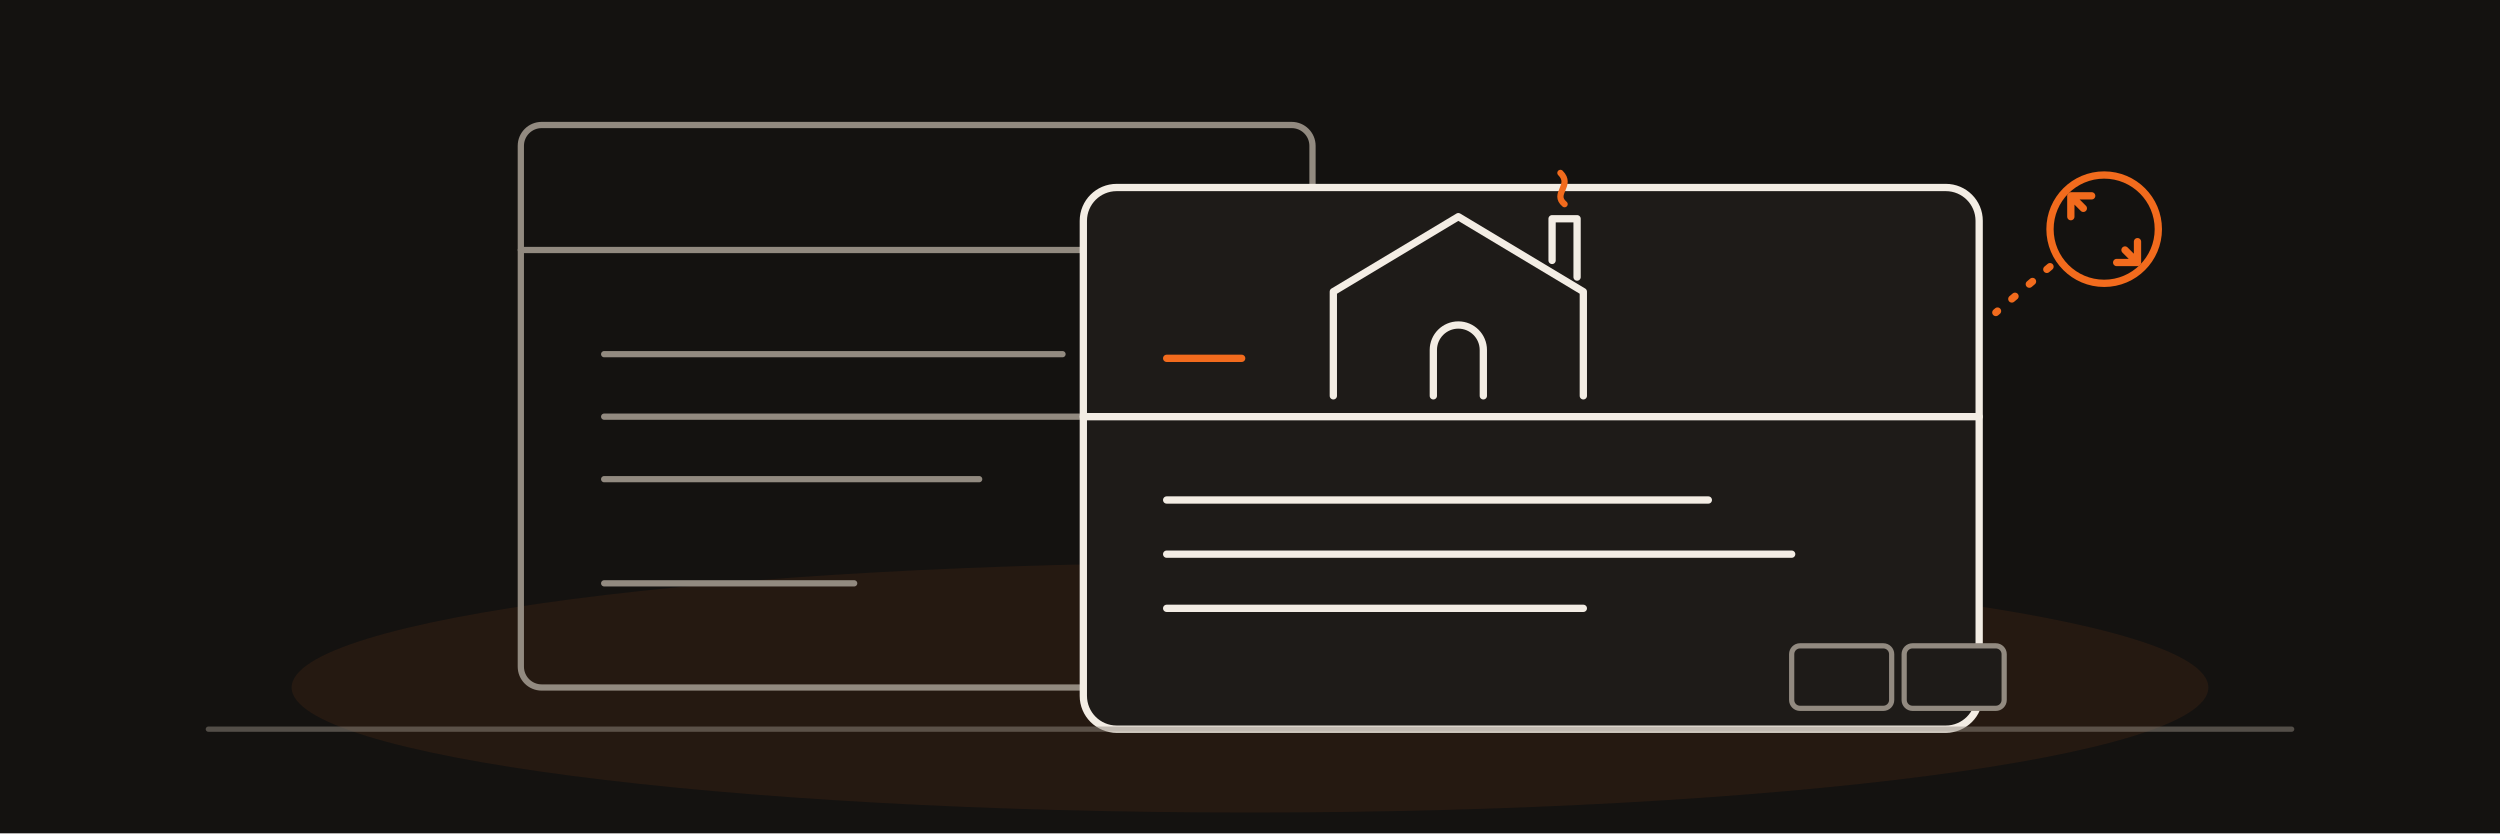
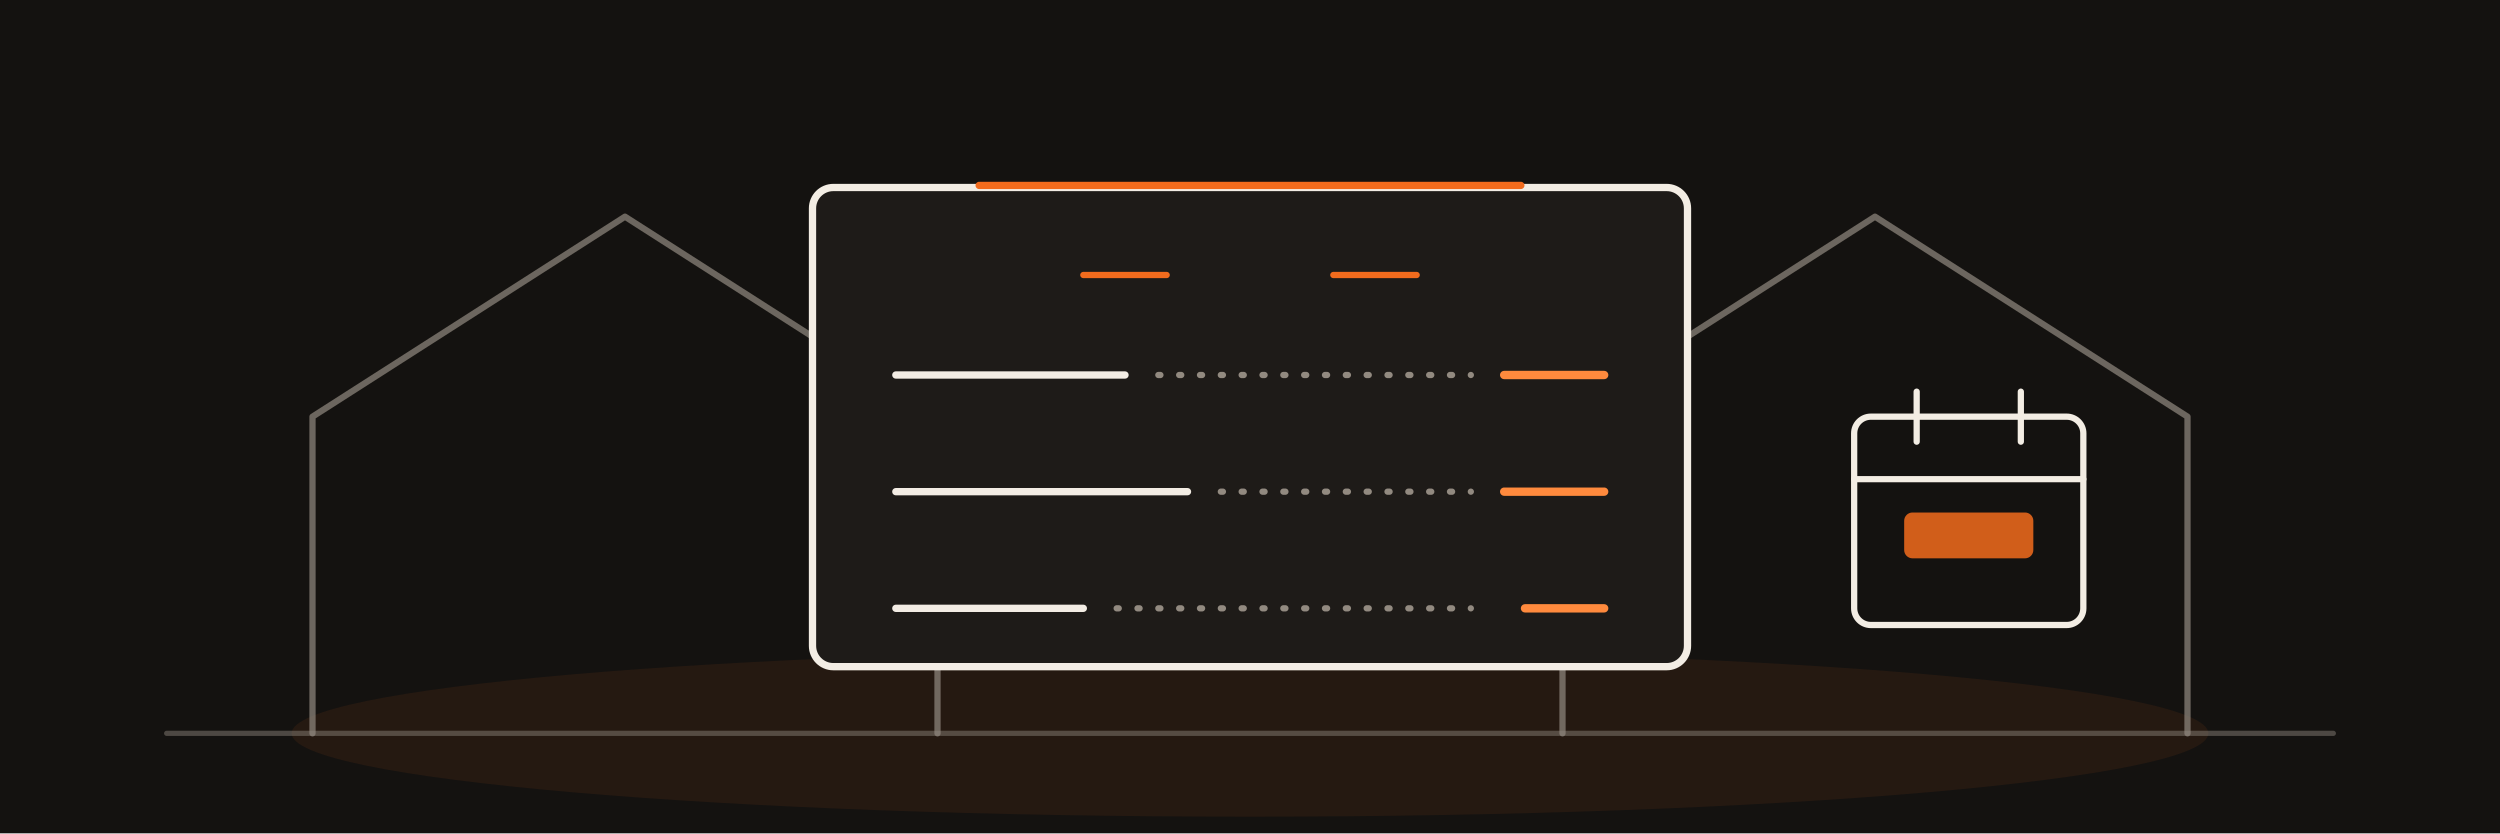
<svg xmlns="http://www.w3.org/2000/svg" viewBox="0 0 1200 400">
  <rect width="1200" height="400" fill="#141210" />
-   <ellipse cx="600" cy="330" rx="460" ry="60" fill="#F26B1D" fill-opacity="0.08" />
-   <g fill="none" stroke="#928A80" stroke-width="3" stroke-linecap="round" stroke-linejoin="round">
-     <rect x="250" y="60" width="380" height="270" rx="10" />
-     <path d="M250 120h380" />
-     <path d="M290 170h220M290 200h260M290 230h180" />
-     <path d="M290 280h120" />
+   <ellipse cx="600" cy="352" rx="460" ry="40" fill="#F26B1D" fill-opacity="0.08" />
+   <g fill="none" stroke="#928A80" stroke-width="3" stroke-linecap="round" stroke-linejoin="round" opacity="0.7">
+     <path d="M150 352V200l150-96 150 96v152" />
+     <path d="M750 352V200l150-96 150 96v152" />
  </g>
-   <rect x="520" y="90" width="430" height="260" rx="16" fill="#1E1B18" stroke="#F3EDE4" stroke-width="3.5" />
-   <g fill="none" stroke="#F3EDE4" stroke-width="3.5" stroke-linecap="round" stroke-linejoin="round">
-     <path d="M520 200h430" />
-     <path d="M640 190v-50l60-36 60 36v50" />
-     <path d="M688 190v-22a12 12 0 0 1 24 0v22" />
-     <path d="M745 125v-20h12v28" />
-     <path d="M560 240h260M560 266h300M560 292h200" />
+   <rect x="390" y="90" width="420" height="230" rx="10" fill="#1E1B18" stroke="#F3EDE4" stroke-width="3.5" />
+   <path d="M470 89h260" stroke="#F26B1D" stroke-width="3.5" stroke-linecap="round" />
+   <g stroke="#F26B1D" stroke-width="3" stroke-linecap="round">
+     <path d="M520 132h40M640 132h40" />
  </g>
-   <path d="M560 172h36" stroke="#F26B1D" stroke-width="3.5" stroke-linecap="round" />
-   <path d="M751 98c-6-5 4-9-2-15" stroke="#F26B1D" stroke-width="3" fill="none" stroke-linecap="round" />
-   <g fill="none" stroke="#F26B1D" stroke-width="3.5" stroke-linecap="round" stroke-linejoin="round">
-     <circle cx="1010" cy="110" r="26" />
-     <path d="M1000 100l-6-6m0 0v10m0-10h10M1020 120l6 6m0 0v-10m0 10h-10" />
-     <path d="M984 128 958 150" stroke-dasharray="2 9" />
+   <g stroke="#F3EDE4" stroke-width="3.5" stroke-linecap="round">
+     <path d="M430 180h110M430 236h140M430 292h90" />
  </g>
-   <g fill="#1E1B18" stroke="#928A80" stroke-width="2.5">
-     <rect x="860" y="310" width="48" height="30" rx="4" />
-     <rect x="914" y="310" width="48" height="30" rx="4" />
+   <g stroke="#928A80" stroke-width="3" stroke-linecap="round" stroke-dasharray="1 9">
+     <path d="M556 180h150M586 236h120M536 292h170" />
  </g>
-   <path d="M100 350h1000" stroke="#928A80" stroke-width="2.5" stroke-linecap="round" opacity="0.5" />
+   <g stroke="#FF8A3D" stroke-width="4" stroke-linecap="round">
+     <path d="M722 180h48M722 236h48M732 292h38" />
+   </g>
+   <g fill="none" stroke="#F3EDE4" stroke-width="3" stroke-linecap="round" stroke-linejoin="round">
+     <rect x="890" y="200" width="110" height="100" rx="8" />
+     <path d="M890 230h110M920 188v24M970 188v24" />
+   </g>
+   <rect x="914" y="246" width="62" height="22" rx="4" fill="#F26B1D" fill-opacity="0.85" />
+   <path d="M80 352h1040" stroke="#928A80" stroke-width="2.5" stroke-linecap="round" opacity="0.45" />
</svg>
